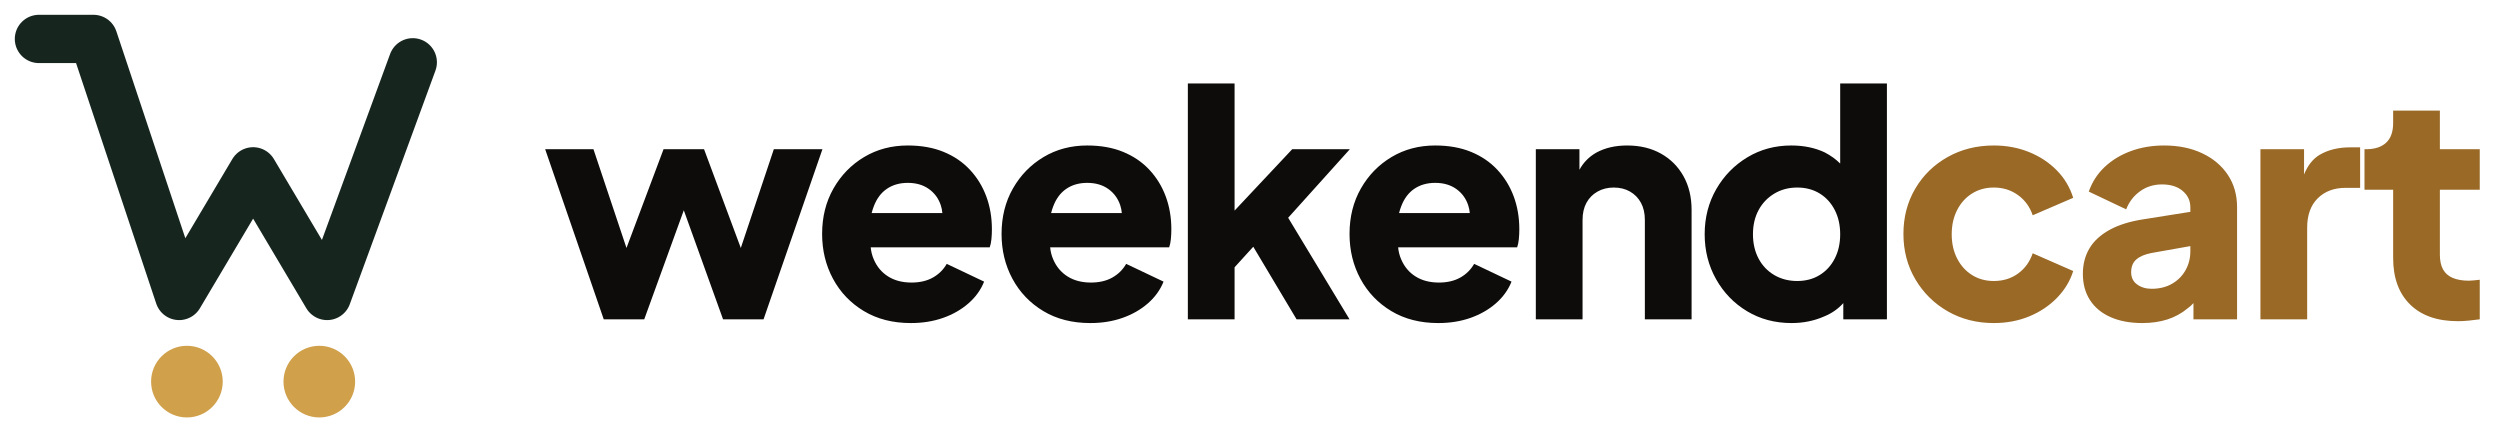
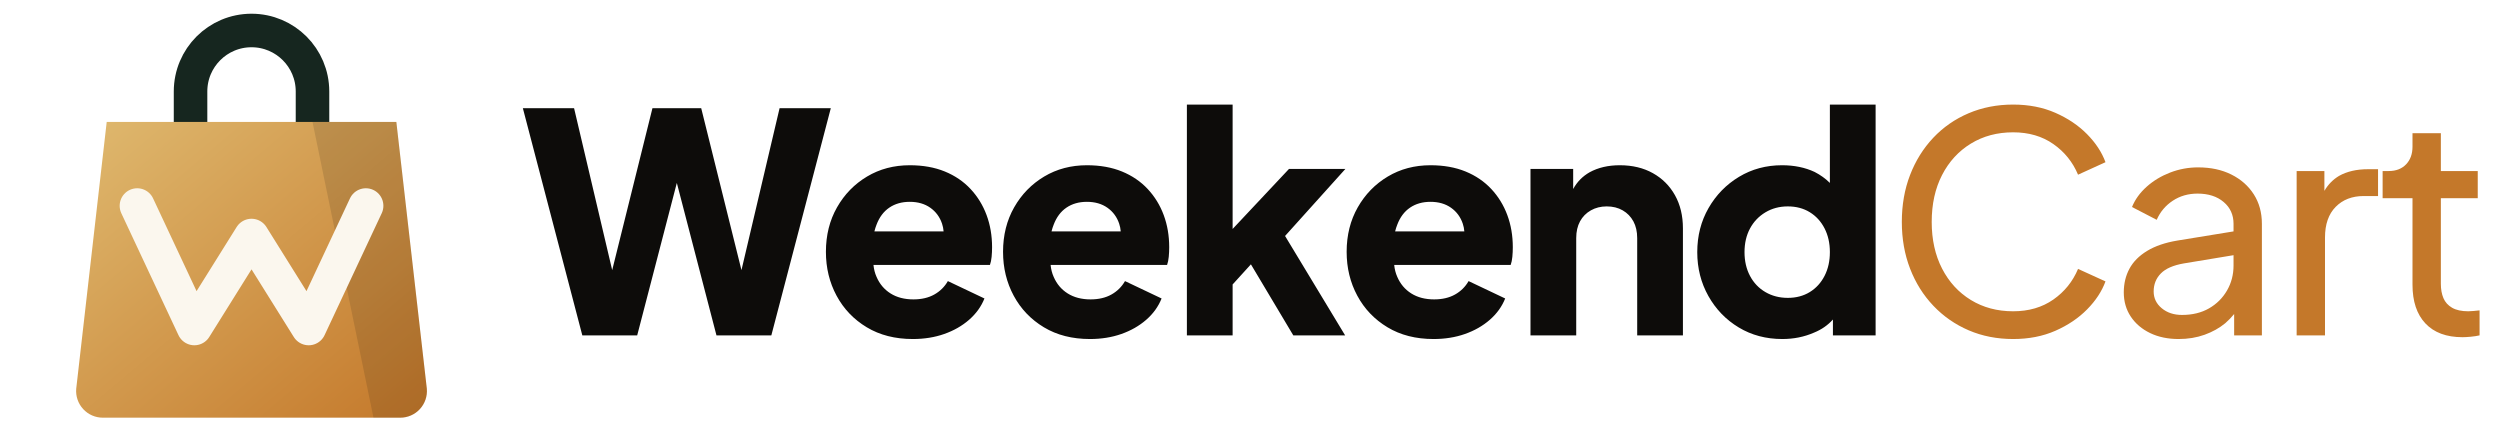
- <svg xmlns="http://www.w3.org/2000/svg" viewBox="-2 5 321 55" width="1284" height="220" role="img" aria-label="WeekendCart">
-   <defs />
-   <path d="M3 10H10L21 43L30.5 27L40 43L51 13" fill="none" stroke="#16261f" stroke-width="6.2" stroke-linecap="round" stroke-linejoin="round" />
-   <circle cx="22" cy="54" r="4.6" fill="#d0a04b" />
-   <circle cx="39" cy="54" r="4.6" fill="#d0a04b" />
+ <svg xmlns="http://www.w3.org/2000/svg" viewBox="-1 4 328 56" width="1312" height="224" role="img" aria-label="WeekendCart">
+   <defs>
+     <linearGradient id="wc-folded-light" x1="0" y1="0" x2="1" y2="1">
+       <stop offset="0" stop-color="#dfb96f" />
+       <stop offset="1" stop-color="#c4782a" />
+     </linearGradient>
+   </defs>
+   <path d="M24 20V16a8 8 0 0 1 16 0V20" fill="none" stroke="#16261f" stroke-width="4.4" stroke-linecap="round" />
+   <path d="M13 20H51L55 55a3.5 3.5 0 0 1-3.5 3.8H12.5A3.5 3.5 0 0 1 9 55Z" fill="url(#wc-folded-light)" />
+   <path d="M40 20H51L55 55a3.5 3.5 0 0 1-3.5 3.8H48Z" fill="#000" opacity=".12" />
+   <path d="M17 31L24.5 47L32 35L39.5 47L47 31" fill="none" stroke="#fbf7ee" stroke-width="4.6" stroke-linecap="round" stroke-linejoin="round" />
  <g fill="#0d0c0a">
-     <g transform="translate(67.56 46)">
-       <path d="M13.16 0L7.96 0L0.44-21.84L6.64-21.84L10.88-9.16L15.64-21.84L20.84-21.84L25.56-9.16L29.80-21.84L36.04-21.84L28.48 0L23.28 0L18.24-14L13.16 0ZM47.40 0.48L47.40 0.48Q43.92 0.48 41.36-1.06Q38.80-2.60 37.40-5.20Q36.00-7.80 36.00-10.96L36.00-10.96Q36.00-14.24 37.46-16.80Q38.92-19.36 41.40-20.84Q43.88-22.32 47.00-22.32L47.00-22.32Q49.60-22.32 51.60-21.50Q53.60-20.68 54.98-19.20Q56.36-17.72 57.08-15.78Q57.80-13.84 57.80-11.56L57.80-11.56Q57.80-10.92 57.74-10.30Q57.68-9.68 57.52-9.24L57.52-9.24L42.24-9.24Q42.32-8.40 42.64-7.68L42.64-7.68Q43.24-6.28 44.48-5.50Q45.72-4.72 47.48-4.72L47.48-4.72Q49.08-4.72 50.22-5.36Q51.36-6 52.00-7.12L52.00-7.12L56.80-4.84Q56.16-3.24 54.78-2.04Q53.40-0.84 51.52-0.18Q49.64 0.48 47.40 0.48ZM42.36-13.64L42.36-13.64L51.44-13.64Q51.40-14.16 51.24-14.64L51.24-14.64Q50.80-15.96 49.70-16.74Q48.60-17.52 47.00-17.52L47.00-17.52Q45.44-17.52 44.32-16.76Q43.20-16 42.64-14.52L42.64-14.52Q42.48-14.12 42.36-13.64ZM70.44 0.48L70.44 0.48Q66.96 0.48 64.40-1.06Q61.84-2.60 60.44-5.20Q59.04-7.80 59.04-10.96L59.04-10.96Q59.04-14.24 60.50-16.80Q61.96-19.36 64.44-20.84Q66.92-22.32 70.04-22.32L70.04-22.32Q72.64-22.32 74.64-21.50Q76.64-20.68 78.02-19.20Q79.40-17.72 80.12-15.78Q80.84-13.84 80.84-11.56L80.84-11.56Q80.84-10.92 80.78-10.30Q80.72-9.68 80.56-9.24L80.56-9.24L65.28-9.24Q65.36-8.40 65.68-7.68L65.68-7.68Q66.28-6.28 67.52-5.50Q68.76-4.72 70.52-4.72L70.52-4.72Q72.12-4.72 73.26-5.36Q74.40-6 75.04-7.12L75.04-7.12L79.84-4.84Q79.20-3.24 77.82-2.04Q76.44-0.84 74.56-0.18Q72.68 0.48 70.44 0.48ZM65.40-13.64L65.40-13.64L74.48-13.64Q74.44-14.16 74.28-14.64L74.28-14.64Q73.84-15.96 72.74-16.74Q71.64-17.52 70.04-17.52L70.04-17.52Q68.48-17.52 67.36-16.76Q66.24-16 65.68-14.52L65.68-14.52Q65.52-14.12 65.40-13.64ZM88.96 0L82.96 0L82.96-30.28L88.96-30.28L88.96-13.96L96.36-21.84L103.76-21.84L95.84-13.04L103.72 0L96.92 0L91.36-9.32L88.96-6.68L88.96 0ZM115.12 0.48L115.12 0.48Q111.64 0.48 109.08-1.06Q106.52-2.60 105.12-5.20Q103.72-7.80 103.72-10.96L103.72-10.96Q103.72-14.24 105.18-16.80Q106.64-19.36 109.12-20.84Q111.60-22.32 114.72-22.32L114.72-22.32Q117.32-22.32 119.32-21.50Q121.32-20.68 122.70-19.20Q124.08-17.72 124.80-15.78Q125.52-13.84 125.52-11.56L125.52-11.56Q125.52-10.92 125.46-10.30Q125.40-9.68 125.24-9.24L125.24-9.24L109.96-9.24Q110.04-8.40 110.36-7.68L110.36-7.68Q110.96-6.28 112.20-5.50Q113.44-4.72 115.20-4.72L115.20-4.72Q116.80-4.72 117.94-5.36Q119.08-6 119.72-7.12L119.72-7.12L124.52-4.84Q123.88-3.24 122.50-2.04Q121.12-0.84 119.24-0.18Q117.36 0.48 115.12 0.48ZM110.08-13.64L110.08-13.64L119.16-13.64Q119.12-14.16 118.96-14.64L118.96-14.64Q118.52-15.96 117.42-16.74Q116.32-17.52 114.72-17.52L114.72-17.52Q113.16-17.52 112.04-16.76Q110.92-16 110.36-14.52L110.36-14.52Q110.20-14.12 110.08-13.64ZM133.64 0L127.64 0L127.64-21.84L133.24-21.84L133.24-19.20Q134.00-20.60 135.40-21.40L135.40-21.40Q137.08-22.32 139.36-22.32L139.36-22.32Q141.84-22.32 143.70-21.28Q145.56-20.24 146.60-18.38Q147.64-16.52 147.64-14.04L147.64-14.04L147.64 0L141.64 0L141.64-12.76Q141.64-14.04 141.14-14.96Q140.64-15.88 139.74-16.40Q138.84-16.92 137.64-16.92L137.64-16.92Q136.48-16.92 135.56-16.40Q134.64-15.88 134.14-14.96Q133.64-14.04 133.64-12.76L133.64-12.76L133.64 0ZM160.48 0.48L160.48 0.48Q157.28 0.48 154.76-1.04Q152.24-2.56 150.78-5.16Q149.32-7.76 149.32-10.92L149.32-10.92Q149.32-14.12 150.80-16.70Q152.28-19.28 154.80-20.80Q157.32-22.32 160.44-22.32L160.44-22.32Q162.84-22.32 164.72-21.44L164.72-21.44Q165.88-20.84 166.72-20L166.72-20L166.72-30.28L172.72-30.28L172.72 0L167.12 0L167.12-2.08Q166.12-0.96 164.64-0.36L164.64-0.36Q162.72 0.48 160.48 0.48ZM161.20-4.92Q162.84-4.92 164.08-5.68Q165.32-6.44 166.02-7.80Q166.72-9.16 166.72-10.92Q166.72-12.68 166.02-14.04Q165.32-15.40 164.08-16.16Q162.84-16.92 161.20-16.92Q159.56-16.92 158.26-16.14Q156.96-15.36 156.24-14.02Q155.52-12.68 155.52-10.92Q155.52-9.16 156.24-7.80Q156.96-6.44 158.26-5.68Q159.56-4.92 161.20-4.92Z" />
+     <g transform="translate(67.16 48)">
+       <path d="M15.44 0L8.24 0L0.44-29.80L7.16-29.80L12.16-8.56L17.44-29.80L23.84-29.80L29.12-8.56L34.12-29.80L40.84-29.80L33.04 0L25.84 0L20.64-20L15.44 0ZM51.60 0.48L51.60 0.48Q48.12 0.48 45.56-1.06Q43.00-2.60 41.60-5.20Q40.20-7.80 40.20-10.96L40.20-10.96Q40.20-14.24 41.66-16.80Q43.12-19.36 45.60-20.84Q48.08-22.32 51.20-22.32L51.20-22.32Q53.80-22.32 55.80-21.50Q57.80-20.68 59.18-19.20Q60.56-17.72 61.28-15.78Q62-13.84 62-11.56L62-11.56Q62-10.92 61.94-10.30Q61.88-9.68 61.72-9.24L61.72-9.24L46.44-9.24Q46.52-8.40 46.84-7.68L46.84-7.68Q47.44-6.28 48.68-5.50Q49.92-4.72 51.68-4.72L51.68-4.72Q53.28-4.72 54.42-5.36Q55.56-6 56.20-7.12L56.20-7.12L61-4.84Q60.36-3.24 58.98-2.04Q57.60-0.84 55.72-0.18Q53.84 0.48 51.60 0.48ZM46.56-13.64L46.56-13.64L55.64-13.64Q55.60-14.16 55.44-14.64L55.44-14.64Q55-15.96 53.90-16.74Q52.80-17.52 51.20-17.52L51.20-17.52Q49.64-17.52 48.52-16.76Q47.40-16 46.84-14.52L46.84-14.52Q46.68-14.12 46.56-13.64ZM74.84 0.48L74.84 0.48Q71.36 0.48 68.80-1.06Q66.24-2.60 64.84-5.20Q63.44-7.80 63.44-10.96L63.44-10.96Q63.44-14.24 64.90-16.80Q66.36-19.36 68.84-20.84Q71.32-22.32 74.44-22.32L74.44-22.32Q77.04-22.32 79.04-21.50Q81.04-20.68 82.42-19.20Q83.80-17.72 84.52-15.78Q85.24-13.84 85.24-11.56L85.24-11.56Q85.24-10.92 85.18-10.30Q85.12-9.68 84.96-9.24L84.96-9.24L69.68-9.24Q69.76-8.40 70.08-7.68L70.08-7.68Q70.68-6.28 71.92-5.50Q73.16-4.72 74.92-4.72L74.92-4.72Q76.52-4.72 77.66-5.36Q78.80-6 79.44-7.12L79.44-7.12L84.24-4.84Q83.60-3.24 82.22-2.04Q80.84-0.84 78.96-0.18Q77.08 0.48 74.84 0.48ZM69.80-13.64L69.80-13.64L78.88-13.64Q78.84-14.16 78.68-14.64L78.68-14.64Q78.24-15.96 77.14-16.74Q76.04-17.52 74.44-17.52L74.44-17.52Q72.88-17.52 71.76-16.76Q70.64-16 70.08-14.52L70.08-14.52Q69.92-14.12 69.80-13.64ZM93.56 0L87.56 0L87.56-30.28L93.56-30.28L93.56-13.96L100.96-21.84L108.36-21.84L100.44-13.04L108.32 0L101.52 0L95.96-9.32L93.56-6.68L93.56 0ZM119.92 0.48L119.92 0.48Q116.44 0.48 113.88-1.06Q111.32-2.60 109.92-5.20Q108.52-7.80 108.52-10.96L108.52-10.96Q108.52-14.24 109.98-16.80Q111.44-19.36 113.92-20.84Q116.40-22.32 119.52-22.32L119.52-22.32Q122.12-22.32 124.12-21.50Q126.12-20.68 127.50-19.20Q128.88-17.72 129.60-15.78Q130.32-13.84 130.32-11.56L130.32-11.56Q130.32-10.92 130.26-10.30Q130.20-9.68 130.04-9.24L130.04-9.24L114.76-9.24Q114.84-8.40 115.16-7.68L115.16-7.68Q115.76-6.28 117-5.50Q118.24-4.72 120-4.72L120-4.72Q121.60-4.72 122.74-5.36Q123.88-6 124.52-7.12L124.52-7.12L129.32-4.84Q128.68-3.24 127.30-2.04Q125.92-0.84 124.04-0.18Q122.16 0.48 119.92 0.48ZM114.88-13.64L114.88-13.64L123.96-13.64Q123.92-14.16 123.76-14.64L123.76-14.64Q123.32-15.96 122.22-16.74Q121.12-17.52 119.52-17.52L119.52-17.52Q117.96-17.52 116.84-16.76Q115.72-16 115.16-14.52L115.16-14.52Q115-14.12 114.88-13.64ZM138.64 0L132.64 0L132.64-21.84L138.24-21.84L138.24-19.20Q139-20.60 140.40-21.40L140.40-21.40Q142.08-22.32 144.36-22.32L144.36-22.32Q146.84-22.32 148.70-21.28Q150.56-20.24 151.60-18.38Q152.64-16.52 152.64-14.04L152.64-14.04L152.64 0L146.64 0L146.64-12.76Q146.64-14.04 146.14-14.96Q145.64-15.88 144.74-16.40Q143.84-16.92 142.64-16.92L142.64-16.92Q141.48-16.92 140.56-16.40Q139.64-15.88 139.14-14.96Q138.64-14.04 138.64-12.76L138.64-12.76L138.64 0ZM165.68 0.48L165.68 0.48Q162.48 0.48 159.96-1.04Q157.44-2.56 155.98-5.16Q154.52-7.76 154.52-10.92L154.52-10.92Q154.52-14.12 156-16.70Q157.48-19.28 160-20.80Q162.52-22.32 165.64-22.32L165.64-22.32Q168.04-22.32 169.92-21.44L169.92-21.44Q171.08-20.84 171.92-20L171.92-20L171.92-30.28L177.92-30.28L177.92 0L172.32 0L172.32-2.08Q171.32-0.96 169.84-0.36L169.84-0.36Q167.92 0.48 165.68 0.48ZM166.40-4.92Q168.04-4.92 169.28-5.68Q170.52-6.44 171.22-7.80Q171.92-9.16 171.92-10.92Q171.92-12.68 171.22-14.04Q170.52-15.40 169.28-16.16Q168.04-16.92 166.40-16.92Q164.76-16.92 163.46-16.14Q162.16-15.36 161.44-14.02Q160.72-12.68 160.72-10.92Q160.72-9.16 161.44-7.80Q162.16-6.44 163.46-5.68Q164.76-4.92 166.40-4.92Z" />
    </g>
  </g>
-   <g fill="#9a6926">
-     <g transform="translate(67.56 46)">
-       <path d="M186.44 0.48L186.44 0.48Q183.16 0.48 180.54-1.02Q177.92-2.52 176.38-5.12Q174.84-7.72 174.84-10.96L174.84-10.96Q174.84-14.20 176.36-16.78Q177.88-19.36 180.52-20.84Q183.16-22.32 186.44-22.32L186.44-22.32Q188.88-22.32 190.96-21.48Q193.04-20.64 194.52-19.14Q196.00-17.64 196.64-15.60L196.64-15.60L191.44-13.36Q190.88-15 189.54-15.96Q188.20-16.92 186.44-16.92L186.44-16.92Q184.88-16.92 183.66-16.16Q182.44-15.40 181.74-14.04Q181.04-12.68 181.04-10.92L181.04-10.92Q181.04-9.16 181.74-7.80Q182.44-6.44 183.66-5.68Q184.88-4.92 186.44-4.92L186.44-4.92Q188.24-4.92 189.56-5.88Q190.88-6.84 191.44-8.48L191.44-8.48L196.64-6.20Q196.04-4.28 194.56-2.76Q193.08-1.24 191.00-0.38Q188.92 0.48 186.44 0.48ZM205.52 0.48L205.52 0.48Q203.16 0.48 201.44-0.28Q199.72-1.04 198.80-2.46Q197.88-3.88 197.88-5.84L197.88-5.84Q197.88-7.68 198.72-9.10Q199.56-10.52 201.30-11.48Q203.04-12.44 205.64-12.84L205.64-12.84L211.68-13.80L211.68-14.40Q211.68-15.64 210.70-16.48Q209.72-17.32 208.04-17.32L208.04-17.32Q206.44-17.32 205.22-16.44Q204.00-15.56 203.44-14.12L203.44-14.12L198.64-16.40Q199.28-18.24 200.68-19.56Q202.08-20.88 204.04-21.60Q206.00-22.32 208.32-22.32L208.32-22.32Q211.08-22.32 213.20-21.32Q215.32-20.32 216.50-18.54Q217.68-16.76 217.68-14.40L217.68-14.40L217.68 0L212.08 0L212.08-2.08Q211.72-1.68 211.32-1.40L211.32-1.40Q210.16-0.44 208.72 0.02Q207.28 0.48 205.52 0.48ZM211.68-8.72L211.68-9.40L206.72-8.52Q205.44-8.28 204.76-7.70Q204.08-7.12 204.08-6.04L204.08-6.04Q204.08-5.04 204.84-4.48Q205.60-3.92 206.72-3.92L206.72-3.92Q208.20-3.92 209.32-4.56Q210.44-5.20 211.06-6.30Q211.68-7.40 211.68-8.72L211.68-8.72ZM226.68 0L220.68 0L220.68-21.84L226.28-21.84L226.28-18.60Q227.00-20.36 228.28-21.12L228.28-21.12Q229.92-22.08 232.20-22.08L232.20-22.08L233.48-22.08L233.48-16.88L231.60-16.88Q229.40-16.88 228.04-15.54Q226.68-14.20 226.68-11.76L226.68-11.76L226.68 0ZM246.04 0.24L246.04 0.24Q242.08 0.24 239.90-1.90Q237.72-4.04 237.72-7.88L237.72-7.88L237.72-16.64L234.04-16.64L234.04-21.84L234.24-21.84Q235.92-21.84 236.82-22.68Q237.72-23.52 237.72-25.20L237.72-25.20L237.72-26.80L243.72-26.80L243.72-21.84L248.84-21.84L248.84-16.64L243.72-16.64L243.72-8.28Q243.72-7.16 244.12-6.42Q244.52-5.68 245.36-5.32Q246.20-4.96 247.44-4.96L247.44-4.96Q247.72-4.96 248.08-5Q248.44-5.04 248.84-5.08L248.84-5.08L248.84 0Q248.24 0.08 247.48 0.16Q246.72 0.24 246.04 0.24Z" />
+   <g fill="#c4782a">
+     <g transform="translate(67.16 48)">
+       <path d="M195.96 0.48L195.96 0.48Q192.80 0.48 190.14-0.66Q187.48-1.80 185.50-3.88Q183.52-5.96 182.44-8.76Q181.36-11.56 181.36-14.88L181.36-14.88Q181.36-18.24 182.44-21.04Q183.52-23.84 185.48-25.92Q187.44-28 190.12-29.14Q192.80-30.28 195.96-30.28L195.96-30.28Q199.04-30.28 201.50-29.20Q203.96-28.12 205.66-26.40Q207.36-24.68 208.08-22.72L208.08-22.72L204.48-21.08Q203.44-23.56 201.24-25.10Q199.04-26.64 195.96-26.64L195.96-26.64Q192.84-26.64 190.42-25.16Q188-23.68 186.64-21.04Q185.28-18.40 185.28-14.88L185.28-14.88Q185.28-11.40 186.64-8.76Q188-6.12 190.42-4.64Q192.84-3.16 195.96-3.16L195.96-3.16Q199.04-3.16 201.24-4.70Q203.44-6.24 204.48-8.72L204.48-8.72L208.08-7.08Q207.36-5.12 205.66-3.40Q203.96-1.68 201.50-0.60Q199.04 0.48 195.96 0.48ZM217.68 0.48L217.68 0.48Q215.56 0.48 213.94-0.30Q212.32-1.08 211.40-2.46Q210.48-3.84 210.48-5.64L210.48-5.64Q210.48-7.36 211.22-8.74Q211.96-10.12 213.54-11.08Q215.12-12.04 217.52-12.44L217.52-12.44L224.88-13.64L224.88-14.64Q224.88-16.40 223.58-17.50Q222.28-18.60 220.16-18.60L220.16-18.60Q218.32-18.60 216.90-17.66Q215.48-16.72 214.80-15.16L214.80-15.16L211.56-16.84Q212.16-18.32 213.48-19.50Q214.80-20.68 216.56-21.36Q218.32-22.04 220.24-22.04L220.24-22.04Q222.72-22.04 224.60-21.10Q226.48-20.16 227.54-18.50Q228.60-16.84 228.60-14.64L228.60-14.64L228.60 0L224.96 0L224.96-2.80Q224.44-2.16 223.80-1.60L223.80-1.60Q222.64-0.64 221.08-0.08Q219.52 0.48 217.68 0.48ZM224.88-9.16L224.88-10.52L218.36-9.44Q216.28-9.08 215.34-8.12Q214.40-7.16 214.40-5.76L214.40-5.76Q214.40-4.44 215.46-3.56Q216.52-2.68 218.12-2.68L218.12-2.68Q220.16-2.68 221.66-3.54Q223.16-4.40 224.02-5.88Q224.88-7.36 224.88-9.16L224.88-9.16ZM236.88 0L233.16 0L233.16-21.56L236.80-21.56L236.80-18.96Q237.52-20.20 238.72-20.92L238.72-20.92Q240.28-21.80 242.52-21.80L242.52-21.80L243.84-21.80L243.84-18.28L241.96-18.28Q239.68-18.28 238.28-16.86Q236.88-15.44 236.88-12.84L236.88-12.84L236.88 0ZM254.92 0.24L254.92 0.24Q251.76 0.24 250.06-1.56Q248.36-3.36 248.36-6.64L248.36-6.64L248.36-18L244.44-18L244.44-21.56L245.24-21.56Q246.68-21.56 247.52-22.44Q248.36-23.32 248.36-24.76L248.36-24.76L248.36-26.52L252.08-26.52L252.08-21.56L256.92-21.56L256.92-18L252.08-18L252.08-6.76Q252.08-5.68 252.42-4.88Q252.76-4.08 253.56-3.62Q254.36-3.16 255.68-3.16L255.68-3.16Q255.96-3.16 256.38-3.20Q256.80-3.24 257.16-3.28L257.16-3.28L257.16 0Q256.64 0.12 256 0.18Q255.36 0.24 254.92 0.24Z" />
    </g>
  </g>
</svg>
